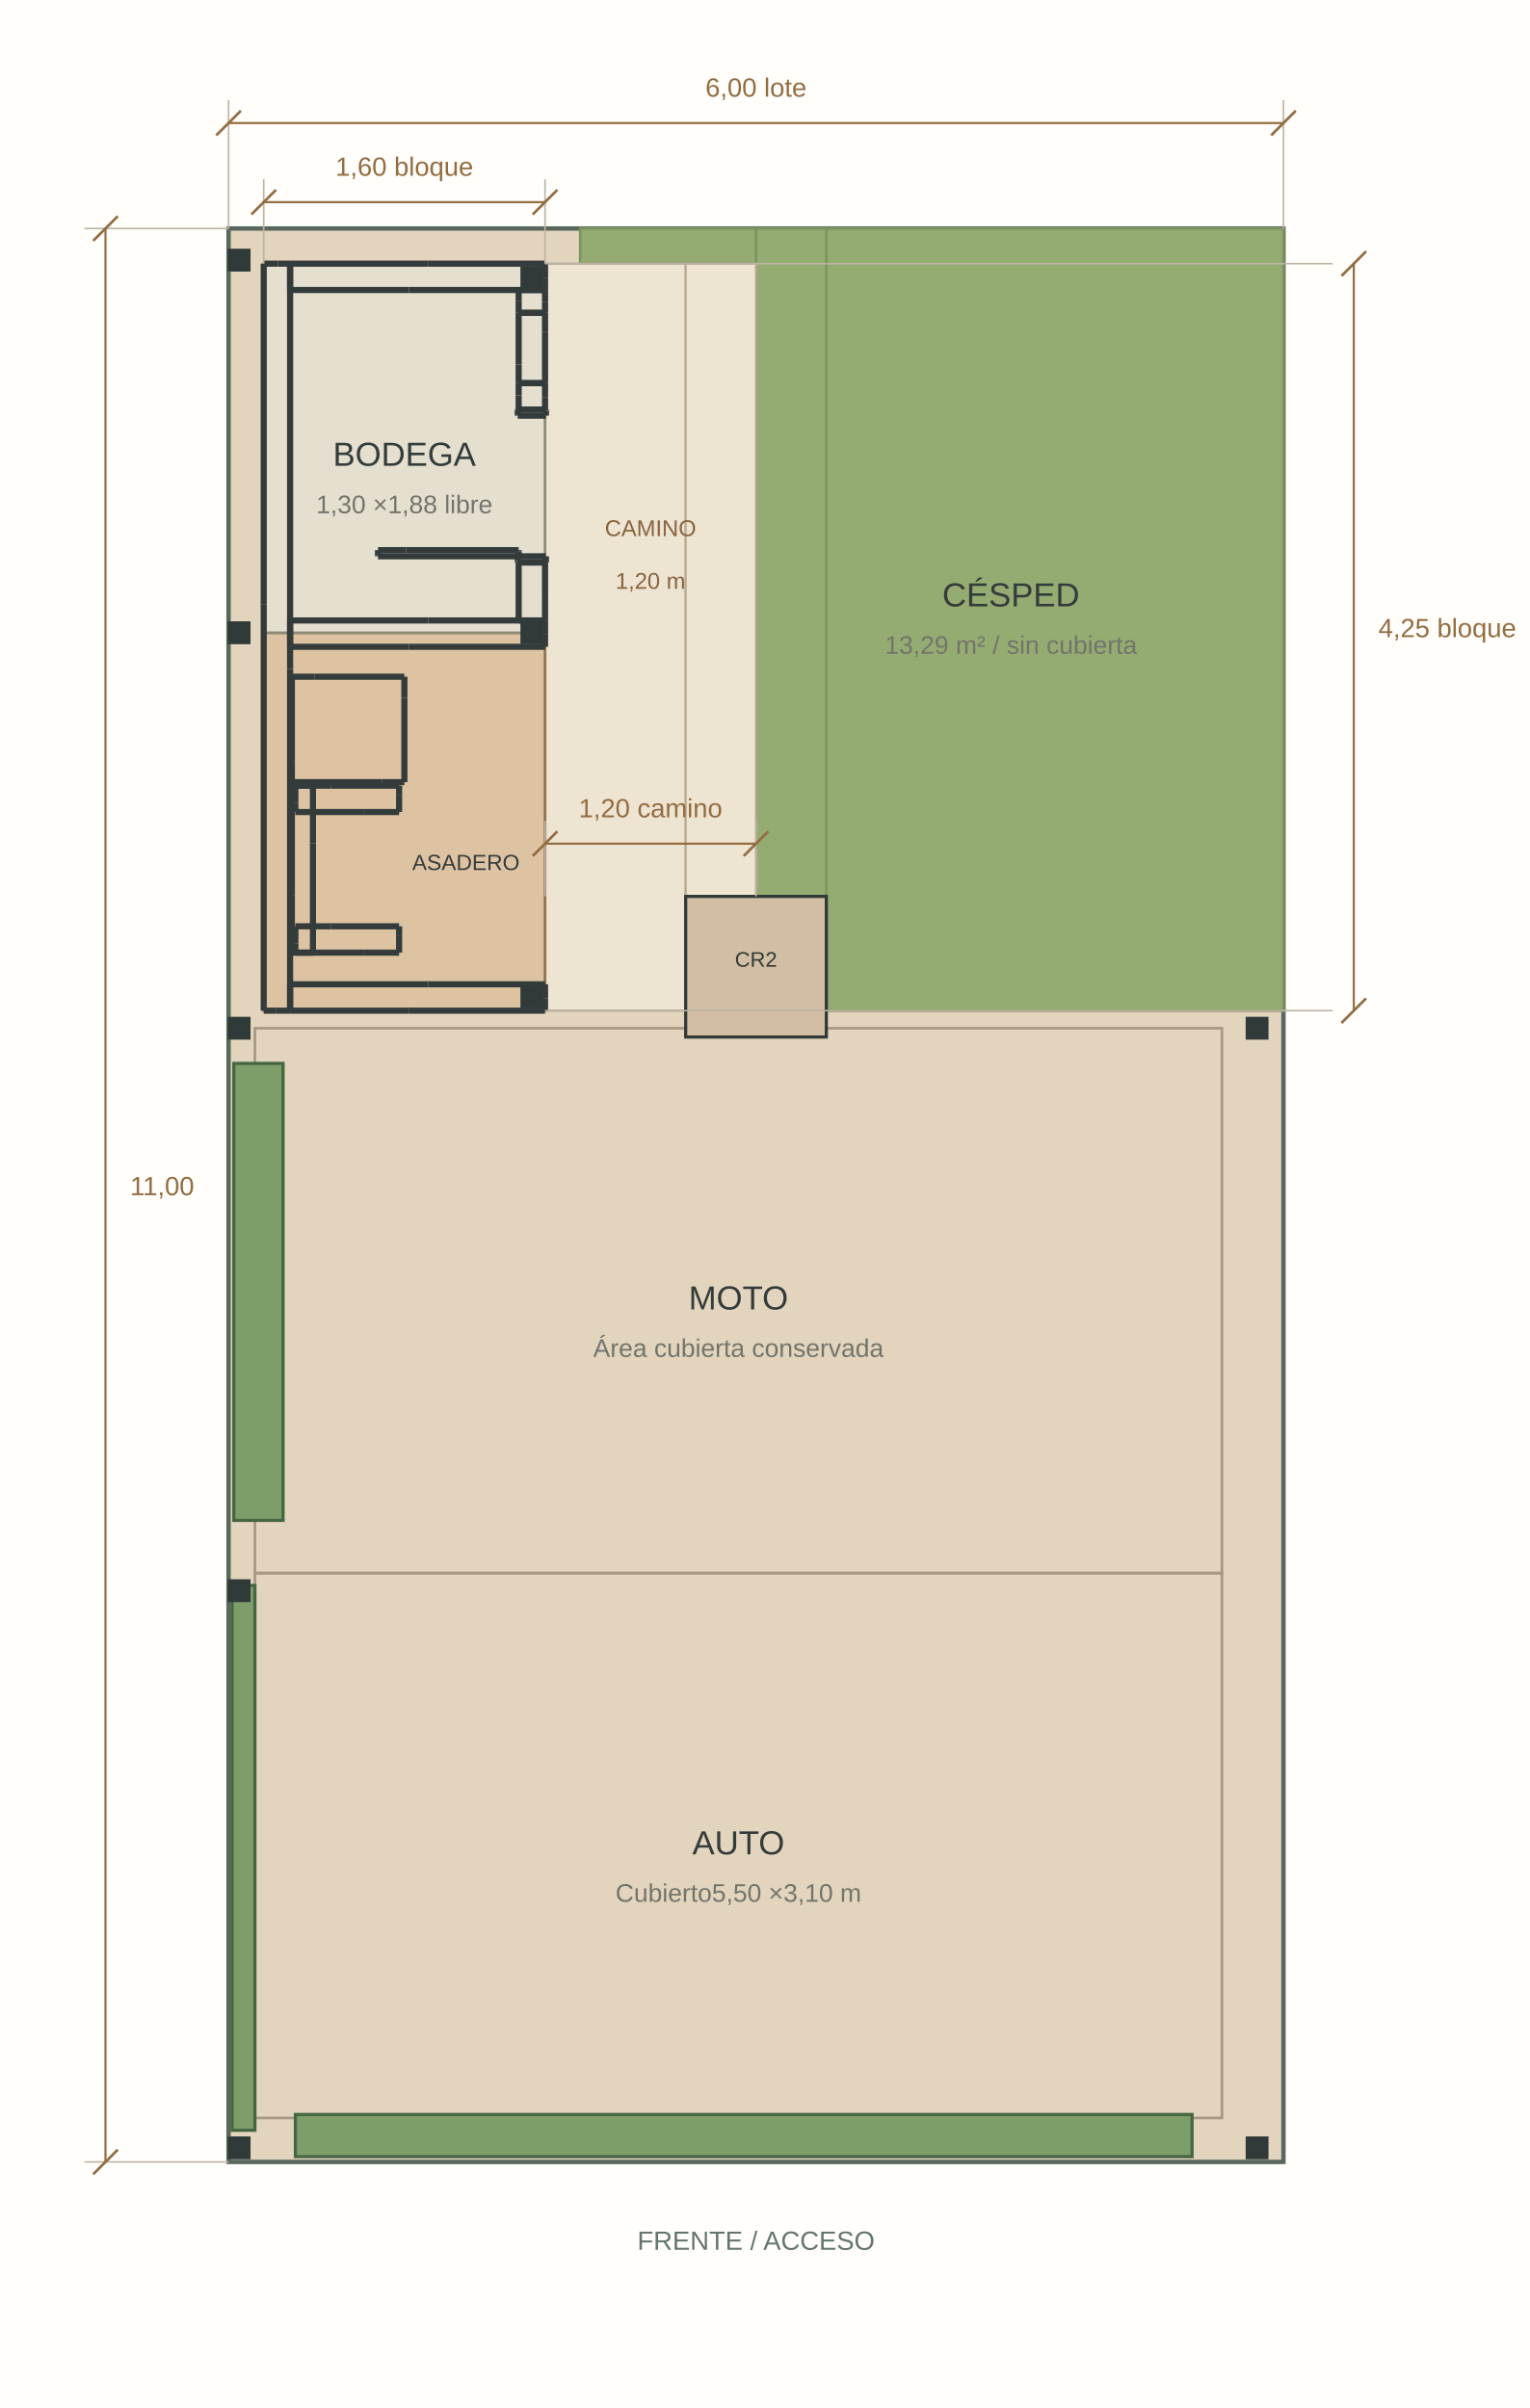
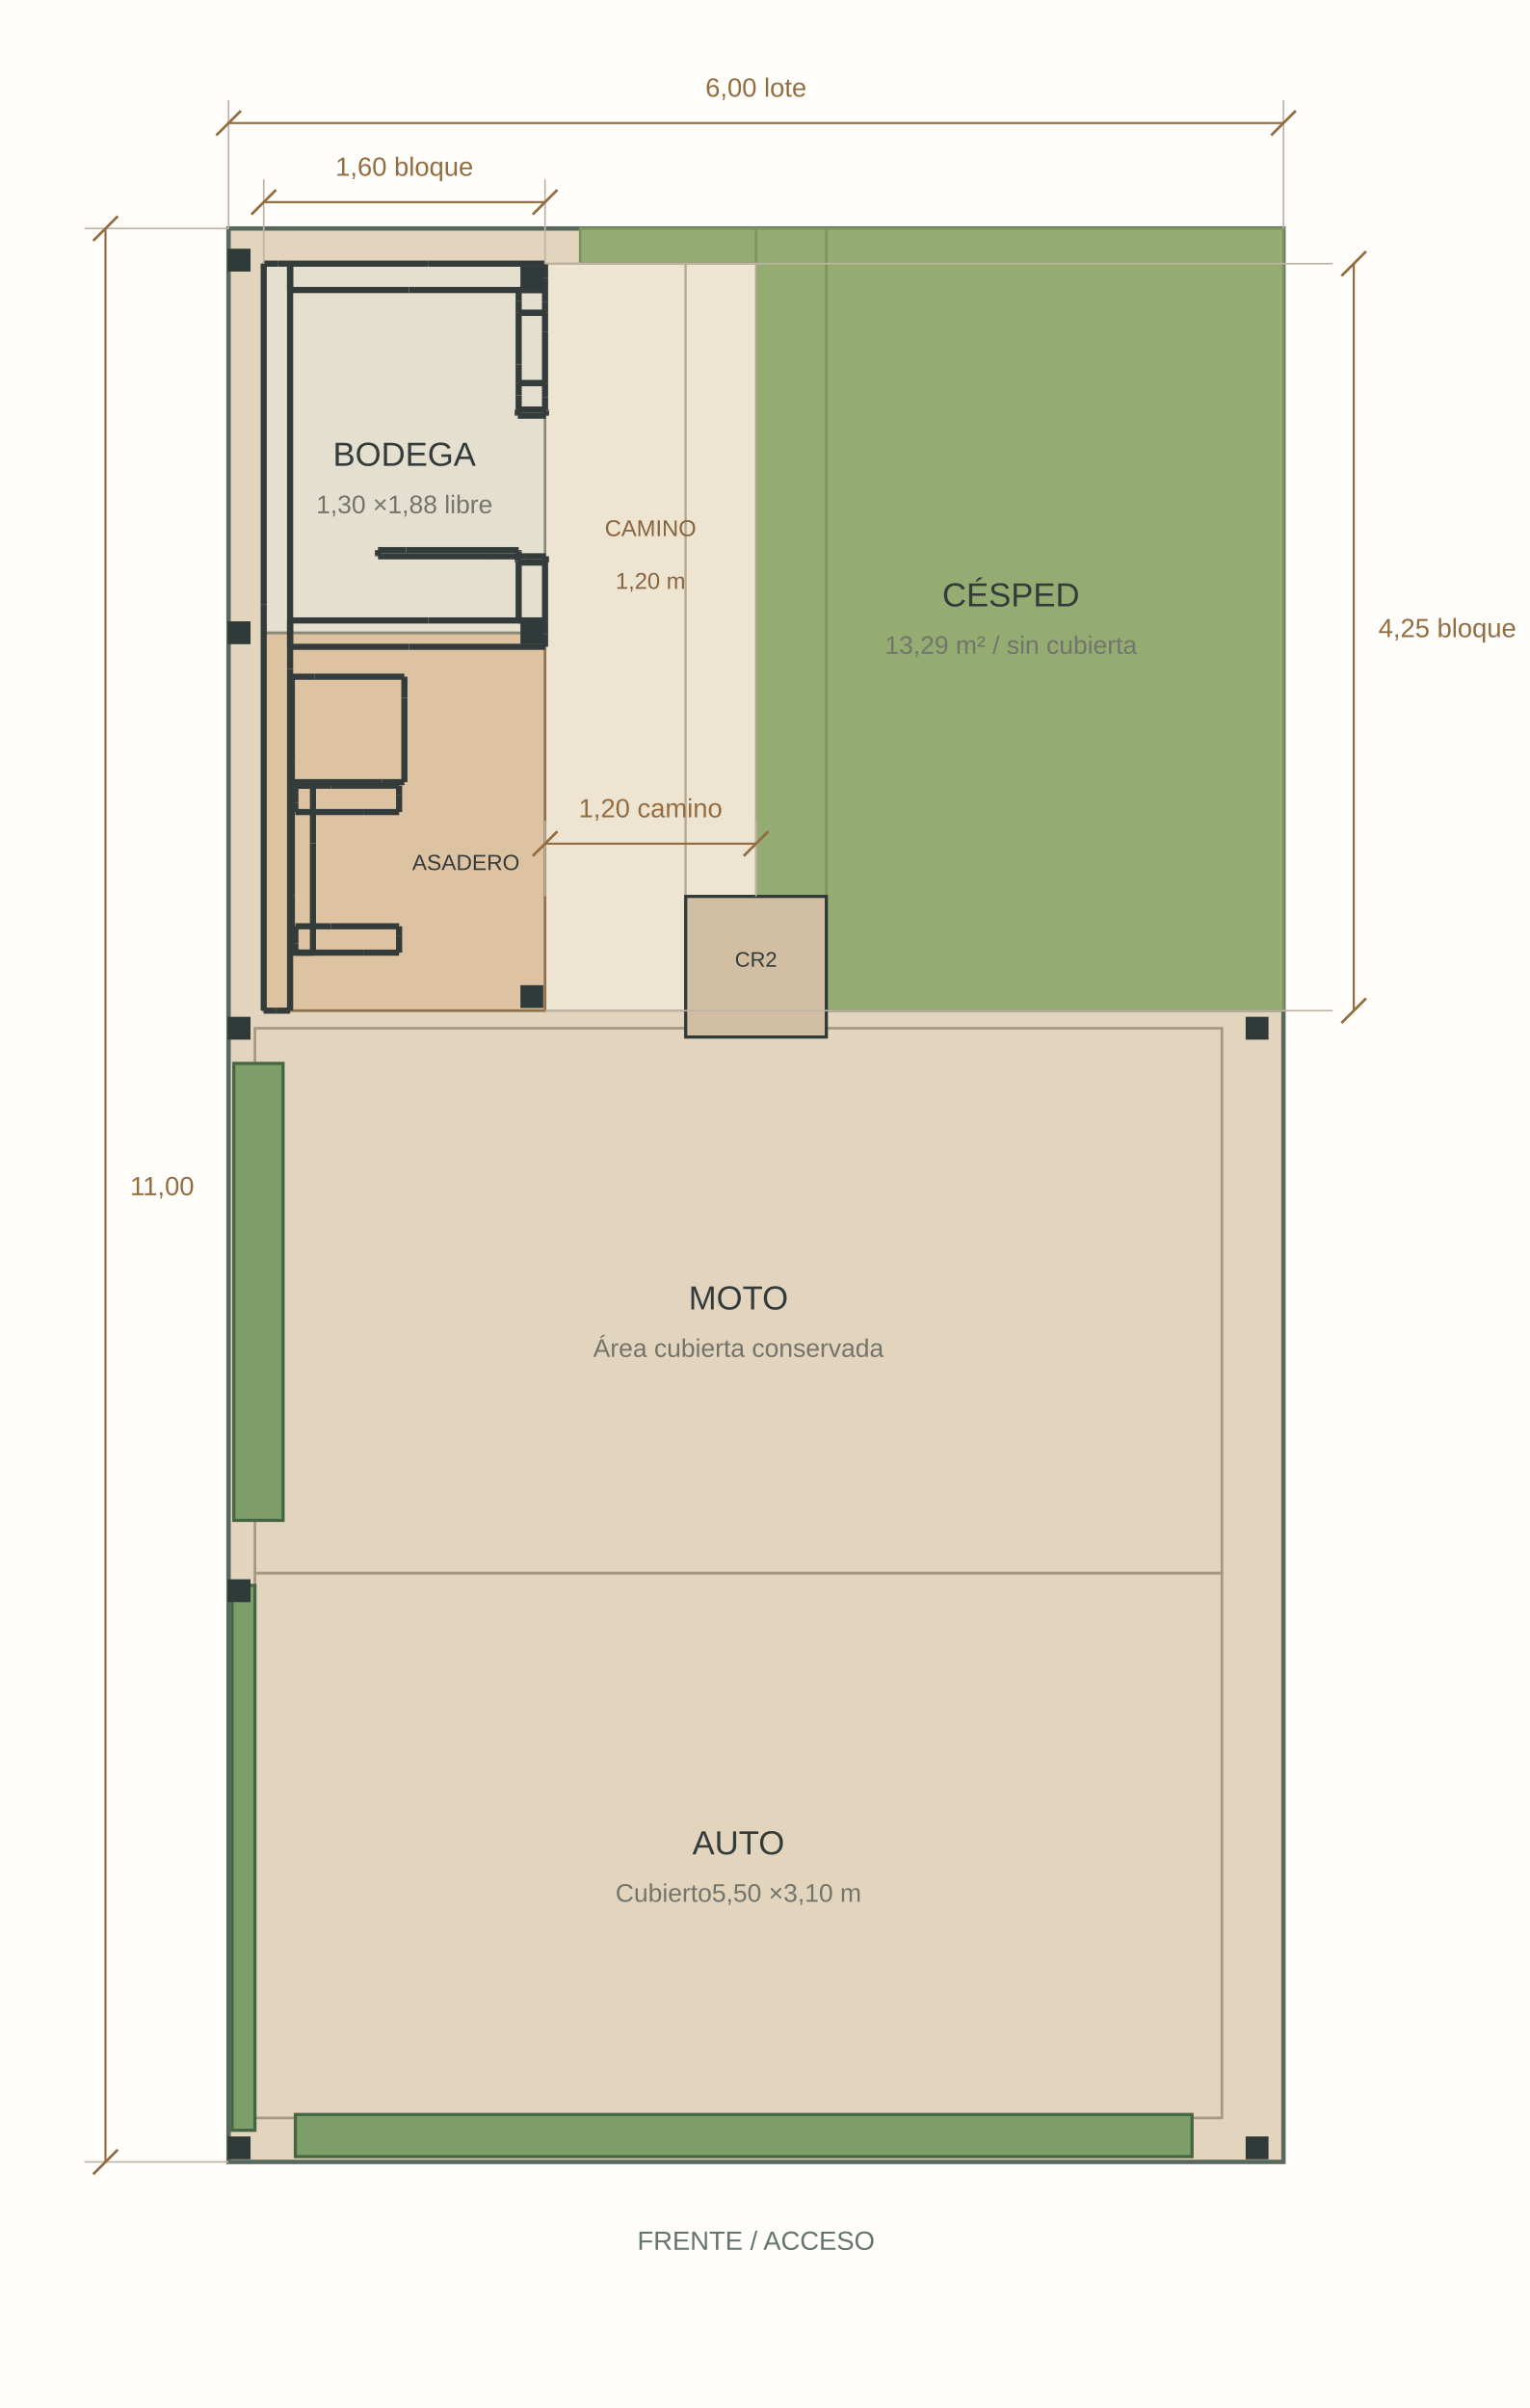
<svg xmlns="http://www.w3.org/2000/svg" viewBox="0 0 696 1096.0" role="img" aria-label="Patio · jardín, camino, asadero y bodega">
  <rect width="100%" height="100%" fill="#fffefb" />
  <polygon points="104.0,984.0 584.0,984.0 584.0,104.0 104.0,104.0" fill="#e3d4bd" stroke="#59685c" stroke-width="2.0" />
  <polygon points="376.0,460.0 584.0,460.0 584.0,104.0 376.0,104.0" fill="#94ac71" stroke="#7c955f" stroke-width="1.2" />
  <polygon points="344.0,408.0 376.0,408.0 376.0,104.0 344.0,104.0" fill="#94ac71" stroke="#7c955f" stroke-width="1.2" />
  <polygon points="264.0,120.0 344.0,120.0 344.0,104.0 264.0,104.0" fill="#94ac71" stroke="#7c955f" stroke-width="1.2" />
  <polygon points="248.0,460.0 312.0,460.0 312.0,120.0 248.0,120.0" fill="#eee4d2" stroke="#b9aa91" stroke-width="0.96" />
  <polygon points="312.0,408.0 344.0,408.0 344.0,120.0 312.0,120.0" fill="#eee4d2" stroke="#b9aa91" stroke-width="0.96" />
  <polygon points="120.0,460.0 248.0,460.0 248.0,288.0 120.0,288.0" fill="#ddc3a2" stroke="#8f714d" stroke-width="1.2" />
  <polygon points="120.0,288.0 248.0,288.0 248.0,120.0 120.0,120.0" fill="#e4dfcf" stroke="#8b8a77" stroke-width="1.2" />
  <polyline points="132.0,460.0 125.489,460.0" fill="none" stroke="#343c3b" stroke-width="2.8" />
  <polyline points="125.489,460.0 120.0,460.0" fill="none" stroke="#343c3b" stroke-width="2.8" />
  <polyline points="132.0,120.0 132.0,304.491" fill="none" stroke="#343c3b" stroke-width="2.8" />
  <polyline points="132.0,304.491 132.0,460.0" fill="none" stroke="#343c3b" stroke-width="2.8" />
  <polyline points="120.0,120.0 126.523,120.0" fill="none" stroke="#343c3b" stroke-width="2.8" />
  <polyline points="126.523,120.0 132.0,120.0" fill="none" stroke="#343c3b" stroke-width="2.8" />
  <polyline points="120.0,460.0 120.0,275.187" fill="none" stroke="#343c3b" stroke-width="2.8" />
  <polyline points="120.0,275.187 120.0,120.0" fill="none" stroke="#343c3b" stroke-width="2.8" />
-   <polyline points="248.0,460.0 186.144,460.0" fill="none" stroke="#343c3b" stroke-width="2.8" />
-   <polyline points="186.144,460.0 132.0,460.0" fill="none" stroke="#343c3b" stroke-width="2.8" />
-   <polyline points="248.0,448.0 248.0,454.399" fill="none" stroke="#343c3b" stroke-width="2.8" />
-   <polyline points="248.0,454.399 248.0,460.0" fill="none" stroke="#343c3b" stroke-width="2.8" />
-   <polyline points="132.0,448.0 194.944,448.0" fill="none" stroke="#343c3b" stroke-width="2.8" />
-   <polyline points="194.944,448.0 248.0,448.0" fill="none" stroke="#343c3b" stroke-width="2.8" />
-   <polyline points="132.0,460.0 132.0,453.489" fill="none" stroke="#343c3b" stroke-width="2.8" />
-   <polyline points="132.0,453.489 132.0,448.0" fill="none" stroke="#343c3b" stroke-width="2.8" />
  <polyline points="248.0,294.4 186.144,294.4" fill="none" stroke="#343c3b" stroke-width="2.8" />
  <polyline points="186.144,294.4 132.0,294.4" fill="none" stroke="#343c3b" stroke-width="2.8" />
  <polyline points="248.0,282.4 248.0,288.799" fill="none" stroke="#343c3b" stroke-width="2.8" />
  <polyline points="248.0,288.799 248.0,294.4" fill="none" stroke="#343c3b" stroke-width="2.8" />
  <polyline points="132.0,282.4 194.944,282.4" fill="none" stroke="#343c3b" stroke-width="2.8" />
  <polyline points="194.944,282.4 248.0,282.4" fill="none" stroke="#343c3b" stroke-width="2.8" />
  <polyline points="132.0,294.4 132.0,287.889" fill="none" stroke="#343c3b" stroke-width="2.8" />
  <polyline points="132.0,287.889 132.0,282.4" fill="none" stroke="#343c3b" stroke-width="2.8" />
  <polyline points="248.0,132.0 186.144,132.0" fill="none" stroke="#343c3b" stroke-width="2.8" />
  <polyline points="186.144,132.0 132.0,132.0" fill="none" stroke="#343c3b" stroke-width="2.8" />
  <polyline points="248.0,120.0 248.0,126.399" fill="none" stroke="#343c3b" stroke-width="2.8" />
  <polyline points="248.0,126.399 248.0,132.0" fill="none" stroke="#343c3b" stroke-width="2.8" />
  <polyline points="132.0,120.0 194.944,120.0" fill="none" stroke="#343c3b" stroke-width="2.8" />
  <polyline points="194.944,120.0 248.0,120.0" fill="none" stroke="#343c3b" stroke-width="2.8" />
  <polyline points="132.0,132.0 132.0,125.489" fill="none" stroke="#343c3b" stroke-width="2.8" />
  <polyline points="132.0,125.489 132.0,120.0" fill="none" stroke="#343c3b" stroke-width="2.8" />
  <polyline points="248.0,282.4 241.601,282.4" fill="none" stroke="#343c3b" stroke-width="2.8" />
  <polyline points="241.601,282.4 236.0,282.4" fill="none" stroke="#343c3b" stroke-width="2.8" />
  <polyline points="248.0,256.0 248.0,270.078" fill="none" stroke="#343c3b" stroke-width="2.8" />
  <polyline points="248.0,270.078 248.0,282.4" fill="none" stroke="#343c3b" stroke-width="2.8" />
  <polyline points="236.0,256.0 242.411,256.0" fill="none" stroke="#343c3b" stroke-width="2.8" />
  <polyline points="242.411,256.0 248.0,256.0" fill="none" stroke="#343c3b" stroke-width="2.8" />
  <polyline points="236.0,282.4 236.0,268.296" fill="none" stroke="#343c3b" stroke-width="2.8" />
  <polyline points="236.0,268.296 236.0,256.0" fill="none" stroke="#343c3b" stroke-width="2.8" />
  <polyline points="248.0,186.4 241.601,186.4" fill="none" stroke="#343c3b" stroke-width="2.8" />
  <polyline points="241.601,186.4 236.0,186.4" fill="none" stroke="#343c3b" stroke-width="2.8" />
  <polyline points="248.0,174.4 248.0,180.799" fill="none" stroke="#343c3b" stroke-width="2.8" />
  <polyline points="248.0,180.799 248.0,186.4" fill="none" stroke="#343c3b" stroke-width="2.8" />
  <polyline points="236.0,174.4 242.411,174.4" fill="none" stroke="#343c3b" stroke-width="2.8" />
  <polyline points="242.411,174.4 248.0,174.4" fill="none" stroke="#343c3b" stroke-width="2.8" />
  <polyline points="236.0,186.4 236.0,179.989" fill="none" stroke="#343c3b" stroke-width="2.8" />
  <polyline points="236.0,179.989 236.0,174.4" fill="none" stroke="#343c3b" stroke-width="2.8" />
  <polyline points="248.0,142.4 241.601,142.4" fill="none" stroke="#343c3b" stroke-width="2.8" />
  <polyline points="241.601,142.4 236.0,142.4" fill="none" stroke="#343c3b" stroke-width="2.8" />
  <polyline points="248.0,132.0 248.0,137.546" fill="none" stroke="#343c3b" stroke-width="2.8" />
  <polyline points="248.0,137.546 248.0,142.4" fill="none" stroke="#343c3b" stroke-width="2.8" />
  <polyline points="236.0,132.0 242.411,132.0" fill="none" stroke="#343c3b" stroke-width="2.8" />
  <polyline points="242.411,132.0 248.0,132.0" fill="none" stroke="#343c3b" stroke-width="2.8" />
  <polyline points="236.0,142.4 236.0,136.844" fill="none" stroke="#343c3b" stroke-width="2.8" />
  <polyline points="236.0,136.844 236.0,132.0" fill="none" stroke="#343c3b" stroke-width="2.8" />
  <polyline points="248.0,174.4 244.8,174.4" fill="none" stroke="#343c3b" stroke-width="2.8" />
  <polyline points="244.8,174.4 236.0,174.4" fill="none" stroke="#343c3b" stroke-width="2.8" />
  <polyline points="248.0,142.4 248.0,150.933" fill="none" stroke="#343c3b" stroke-width="2.8" />
  <polyline points="248.0,150.933 248.0,174.4" fill="none" stroke="#343c3b" stroke-width="2.8" />
  <polyline points="236.0,142.4 239.2,142.4" fill="none" stroke="#343c3b" stroke-width="2.8" />
  <polyline points="239.2,142.4 248.0,142.4" fill="none" stroke="#343c3b" stroke-width="2.8" />
  <polyline points="236.0,174.4 236.0,165.867" fill="none" stroke="#343c3b" stroke-width="2.8" />
  <polyline points="236.0,165.867 236.0,142.4" fill="none" stroke="#343c3b" stroke-width="2.8" />
  <polyline points="236.0,253.2 223.138,253.2" fill="none" stroke="#343c3b" stroke-width="2.8" />
  <polyline points="223.138,253.2 172.0,253.2" fill="none" stroke="#343c3b" stroke-width="2.8" />
  <polyline points="236.0,250.4 236.0,250.963" fill="none" stroke="#343c3b" stroke-width="2.8" />
  <polyline points="236.0,250.963 236.0,253.2" fill="none" stroke="#343c3b" stroke-width="2.8" />
  <polyline points="172.0,250.4 184.862,250.4" fill="none" stroke="#343c3b" stroke-width="2.8" />
  <polyline points="184.862,250.4 236.0,250.4" fill="none" stroke="#343c3b" stroke-width="2.8" />
  <polyline points="172.0,253.2 172.0,252.637" fill="none" stroke="#343c3b" stroke-width="2.8" />
  <polyline points="172.0,252.637 172.0,250.4" fill="none" stroke="#343c3b" stroke-width="2.8" />
  <polyline points="248.4,256.0 245.492,256.0" fill="none" stroke="#343c3b" stroke-width="2.8" />
  <polyline points="245.492,256.0 235.6,256.0" fill="none" stroke="#343c3b" stroke-width="2.8" />
  <polyline points="248.4,253.2 248.4,253.836" fill="none" stroke="#343c3b" stroke-width="2.8" />
  <polyline points="248.4,253.836 248.4,256.0" fill="none" stroke="#343c3b" stroke-width="2.8" />
  <polyline points="235.6,253.2 238.508,253.2" fill="none" stroke="#343c3b" stroke-width="2.8" />
  <polyline points="238.508,253.2 248.4,253.2" fill="none" stroke="#343c3b" stroke-width="2.8" />
  <polyline points="235.6,256.0 235.6,255.364" fill="none" stroke="#343c3b" stroke-width="2.8" />
  <polyline points="235.6,255.364 235.6,253.2" fill="none" stroke="#343c3b" stroke-width="2.8" />
  <polyline points="248.4,189.2 245.492,189.2" fill="none" stroke="#343c3b" stroke-width="2.8" />
  <polyline points="245.492,189.2 235.6,189.2" fill="none" stroke="#343c3b" stroke-width="2.8" />
  <polyline points="248.4,186.4 248.4,187.036" fill="none" stroke="#343c3b" stroke-width="2.8" />
  <polyline points="248.4,187.036 248.4,189.2" fill="none" stroke="#343c3b" stroke-width="2.8" />
  <polyline points="235.6,186.4 238.508,186.4" fill="none" stroke="#343c3b" stroke-width="2.8" />
  <polyline points="238.508,186.4 248.4,186.4" fill="none" stroke="#343c3b" stroke-width="2.8" />
  <polyline points="235.6,189.2 235.6,188.564" fill="none" stroke="#343c3b" stroke-width="2.8" />
  <polyline points="235.6,188.564 235.6,186.4" fill="none" stroke="#343c3b" stroke-width="2.8" />
  <polyline points="181.6,433.6 165.324,433.6" fill="none" stroke="#343c3b" stroke-width="2.8" />
  <polyline points="165.324,433.6 134.4,433.6" fill="none" stroke="#343c3b" stroke-width="2.8" />
  <polyline points="181.6,421.6 181.6,425.738" fill="none" stroke="#343c3b" stroke-width="2.8" />
  <polyline points="181.6,425.738 181.6,433.6" fill="none" stroke="#343c3b" stroke-width="2.8" />
  <polyline points="134.4,421.6 150.676,421.6" fill="none" stroke="#343c3b" stroke-width="2.8" />
  <polyline points="150.676,421.6 181.6,421.6" fill="none" stroke="#343c3b" stroke-width="2.8" />
  <polyline points="134.4,433.6 134.4,429.462" fill="none" stroke="#343c3b" stroke-width="2.8" />
  <polyline points="134.4,429.462 134.4,421.6" fill="none" stroke="#343c3b" stroke-width="2.8" />
  <polyline points="181.6,369.6 165.324,369.6" fill="none" stroke="#343c3b" stroke-width="2.8" />
  <polyline points="165.324,369.6 134.4,369.6" fill="none" stroke="#343c3b" stroke-width="2.8" />
  <polyline points="181.6,357.6 181.6,361.738" fill="none" stroke="#343c3b" stroke-width="2.8" />
  <polyline points="181.6,361.738 181.6,369.6" fill="none" stroke="#343c3b" stroke-width="2.8" />
  <polyline points="134.4,357.6 150.676,357.6" fill="none" stroke="#343c3b" stroke-width="2.8" />
  <polyline points="150.676,357.6 181.6,357.6" fill="none" stroke="#343c3b" stroke-width="2.8" />
  <polyline points="134.4,369.6 134.4,365.462" fill="none" stroke="#343c3b" stroke-width="2.8" />
  <polyline points="134.4,365.462 134.4,357.6" fill="none" stroke="#343c3b" stroke-width="2.8" />
  <polyline points="142.4,433.6 139.09,433.6" fill="none" stroke="#343c3b" stroke-width="2.8" />
  <polyline points="139.09,433.6 132.8,433.6" fill="none" stroke="#343c3b" stroke-width="2.8" />
  <polyline points="142.4,357.6 142.4,383.807" fill="none" stroke="#343c3b" stroke-width="2.8" />
  <polyline points="142.4,383.807 142.4,433.6" fill="none" stroke="#343c3b" stroke-width="2.8" />
  <polyline points="132.8,357.6 136.11,357.6" fill="none" stroke="#343c3b" stroke-width="2.8" />
  <polyline points="136.11,357.6 142.4,357.6" fill="none" stroke="#343c3b" stroke-width="2.8" />
  <polyline points="132.8,433.6 132.8,407.393" fill="none" stroke="#343c3b" stroke-width="2.8" />
  <polyline points="132.8,407.393 132.8,357.6" fill="none" stroke="#343c3b" stroke-width="2.8" />
  <polyline points="184.0,356.0 173.76,356.0" fill="none" stroke="#343c3b" stroke-width="2.8" />
  <polyline points="173.76,356.0 132.8,356.0" fill="none" stroke="#343c3b" stroke-width="2.8" />
  <polyline points="184.0,308.0 184.0,317.6" fill="none" stroke="#343c3b" stroke-width="2.8" />
  <polyline points="184.0,317.6 184.0,356.0" fill="none" stroke="#343c3b" stroke-width="2.8" />
  <polyline points="132.8,308.0 143.04,308.0" fill="none" stroke="#343c3b" stroke-width="2.8" />
  <polyline points="143.04,308.0 184.0,308.0" fill="none" stroke="#343c3b" stroke-width="2.8" />
  <polyline points="132.8,356.0 132.8,346.4" fill="none" stroke="#343c3b" stroke-width="2.8" />
  <polyline points="132.8,346.4 132.8,308.0" fill="none" stroke="#343c3b" stroke-width="2.8" />
  <polygon points="116.0,964.0 556.0,964.0 556.0,716.0 116.0,716.0" fill="none" stroke="#a69882" stroke-width="1.2" />
  <polygon points="116.0,716.0 556.0,716.0 556.0,468.0 116.0,468.0" fill="none" stroke="#a69882" stroke-width="1.2" />
  <polygon points="105.6,969.6 116.0,969.6 116.0,721.6 105.6,721.6" fill="#7d9e68" stroke="#456643" stroke-width="1.44" />
  <polygon points="106.4,692.0 128.8,692.0 128.8,484.0 106.4,484.0" fill="#7d9e68" stroke="#456643" stroke-width="1.44" />
  <polygon points="134.4,981.6 542.4,981.6 542.4,962.4 134.4,962.4" fill="#7d9e68" stroke="#456643" stroke-width="1.44" />
  <polygon points="104.0,982.4 113.6,982.4 113.6,972.8 104.0,972.8" fill="#303b39" stroke="#303b39" stroke-width="0.8" />
  <polygon points="104.0,728.8 113.6,728.8 113.6,719.2 104.0,719.2" fill="#303b39" stroke="#303b39" stroke-width="0.8" />
  <polygon points="104.0,472.8 113.6,472.8 113.6,463.2 104.0,463.2" fill="#303b39" stroke="#303b39" stroke-width="0.8" />
  <polygon points="104.0,292.8 113.6,292.8 113.6,283.2 104.0,283.2" fill="#303b39" stroke="#303b39" stroke-width="0.8" />
  <polygon points="104.0,123.2 113.6,123.2 113.6,113.6 104.0,113.6" fill="#303b39" stroke="#303b39" stroke-width="0.8" />
  <polygon points="567.2,982.4 576.8,982.4 576.8,972.8 567.2,972.8" fill="#303b39" stroke="#303b39" stroke-width="0.8" />
  <polygon points="567.2,472.8 576.8,472.8 576.8,463.2 567.2,463.2" fill="#303b39" stroke="#303b39" stroke-width="0.8" />
  <polygon points="237.2,458.4 246.8,458.4 246.8,448.8 237.2,448.8" fill="#303b39" stroke="#303b39" stroke-width="0.8" />
  <polygon points="237.2,292.8 246.8,292.8 246.8,283.2 237.2,283.2" fill="#303b39" stroke="#303b39" stroke-width="0.8" />
  <polygon points="237.2,131.2 246.8,131.2 246.8,121.6 237.2,121.6" fill="#303b39" stroke="#303b39" stroke-width="0.8" />
  <polygon points="312.0,472.0 376.0,472.0 376.0,408.0 312.0,408.0" fill="#d2bea2" stroke="#303b39" stroke-width="1.44" />
  <text x="344.0" y="440.0" font-family="Arial,sans-serif" font-size="9.6" fill="#303b39" text-anchor="middle">CR2</text>
  <text x="336.0" y="844.0" font-family="Arial,sans-serif" font-size="15.2" fill="#343c3b" text-anchor="middle">AUTO</text>
  <text x="336.0" y="865.6" font-family="Arial,sans-serif" font-size="11.6" fill="#73746b" text-anchor="middle">Cubierto5,50 ×3,10 m</text>
  <text x="336.0" y="596.0" font-family="Arial,sans-serif" font-size="15.2" fill="#343c3b" text-anchor="middle">MOTO</text>
  <text x="336.0" y="617.6" font-family="Arial,sans-serif" font-size="11.6" fill="#73746b" text-anchor="middle">Área cubierta conservada</text>
  <text x="212.0" y="396.0" font-family="Arial,sans-serif" font-size="10.0" fill="#343c3b" text-anchor="middle">ASADERO</text>
  <text x="184.0" y="212.0" font-family="Arial,sans-serif" font-size="15.2" fill="#343c3b" text-anchor="middle">BODEGA</text>
  <text x="184.0" y="233.6" font-family="Arial,sans-serif" font-size="11.6" fill="#73746b" text-anchor="middle">1,30 ×1,88 libre</text>
  <text x="460.0" y="276.0" font-family="Arial,sans-serif" font-size="15.2" fill="#343c3b" text-anchor="middle">CÉSPED</text>
  <text x="460.0" y="297.6" font-family="Arial,sans-serif" font-size="11.6" fill="#73746b" text-anchor="middle">13,29 m² / sin cubierta</text>
  <text x="296.0" y="244.0" font-family="Arial,sans-serif" font-size="10.4" fill="#87643f" text-anchor="middle">CAMINO</text>
  <text x="296.0" y="268.0" font-family="Arial,sans-serif" font-size="10.4" fill="#87643f" text-anchor="middle">1,20 m</text>
  <polyline points="104.0,104.0 104.0,45.6" fill="none" stroke="#bdb3a4" stroke-width="0.72" data-plan-dimensions="true" />
  <polyline points="584.0,104.0 584.0,45.6" fill="none" stroke="#bdb3a4" stroke-width="0.72" data-plan-dimensions="true" />
  <polyline points="104.0,56.0 584.0,56.0" fill="none" stroke="#936c40" stroke-width="0.96" data-plan-dimensions="true" />
  <polyline points="98.4,61.6 109.6,50.4" fill="none" stroke="#936c40" stroke-width="1.2" data-plan-dimensions="true" />
  <polyline points="578.4,61.6 589.6,50.4" fill="none" stroke="#936c40" stroke-width="1.2" data-plan-dimensions="true" />
  <text x="344.0" y="44.0" font-family="Arial,sans-serif" font-size="12.0" fill="#936c40" text-anchor="middle" data-plan-dimensions="true">6,00 lote</text>
  <polyline points="104.0,984.0 38.4,984.0" fill="none" stroke="#bdb3a4" stroke-width="0.72" data-plan-dimensions="true" />
  <polyline points="104.0,104.0 38.4,104.0" fill="none" stroke="#bdb3a4" stroke-width="0.72" data-plan-dimensions="true" />
  <polyline points="48.0,984.0 48.0,104.0" fill="none" stroke="#936c40" stroke-width="0.96" data-plan-dimensions="true" />
  <polyline points="42.4,989.6 53.6,978.4" fill="none" stroke="#936c40" stroke-width="1.2" data-plan-dimensions="true" />
  <polyline points="42.4,109.6 53.6,98.4" fill="none" stroke="#936c40" stroke-width="1.2" data-plan-dimensions="true" />
  <text x="59.2" y="544.0" font-family="Arial,sans-serif" font-size="12.0" fill="#936c40" text-anchor="start" data-plan-dimensions="true">11,00</text>
  <polyline points="120.0,120.0 120.0,81.6" fill="none" stroke="#bdb3a4" stroke-width="0.72" data-plan-dimensions="true" />
  <polyline points="248.0,120.0 248.0,81.6" fill="none" stroke="#bdb3a4" stroke-width="0.72" data-plan-dimensions="true" />
  <polyline points="120.0,92.0 248.0,92.0" fill="none" stroke="#936c40" stroke-width="0.96" data-plan-dimensions="true" />
  <polyline points="114.4,97.6 125.6,86.4" fill="none" stroke="#936c40" stroke-width="1.2" data-plan-dimensions="true" />
  <polyline points="242.4,97.6 253.6,86.4" fill="none" stroke="#936c40" stroke-width="1.2" data-plan-dimensions="true" />
  <text x="184.0" y="80.0" font-family="Arial,sans-serif" font-size="12.0" fill="#936c40" text-anchor="middle" data-plan-dimensions="true">1,60 bloque</text>
  <polyline points="248.0,460.0 606.4,460.0" fill="none" stroke="#bdb3a4" stroke-width="0.72" data-plan-dimensions="true" />
  <polyline points="248.0,120.0 606.4,120.0" fill="none" stroke="#bdb3a4" stroke-width="0.72" data-plan-dimensions="true" />
  <polyline points="616.0,460.0 616.0,120.0" fill="none" stroke="#936c40" stroke-width="0.96" data-plan-dimensions="true" />
  <polyline points="610.4,465.6 621.6,454.4" fill="none" stroke="#936c40" stroke-width="1.2" data-plan-dimensions="true" />
  <polyline points="610.4,125.6 621.6,114.4" fill="none" stroke="#936c40" stroke-width="1.2" data-plan-dimensions="true" />
  <text x="627.2" y="290.0" font-family="Arial,sans-serif" font-size="12.0" fill="#936c40" text-anchor="start" data-plan-dimensions="true">4,25 bloque</text>
  <polyline points="248.0,408.0 248.0,373.6" fill="none" stroke="#bdb3a4" stroke-width="0.72" data-plan-dimensions="true" />
  <polyline points="344.0,408.0 344.0,373.6" fill="none" stroke="#bdb3a4" stroke-width="0.72" data-plan-dimensions="true" />
  <polyline points="248.0,384.0 344.0,384.0" fill="none" stroke="#936c40" stroke-width="0.96" data-plan-dimensions="true" />
  <polyline points="242.4,389.6 253.6,378.4" fill="none" stroke="#936c40" stroke-width="1.2" data-plan-dimensions="true" />
  <polyline points="338.4,389.6 349.6,378.4" fill="none" stroke="#936c40" stroke-width="1.2" data-plan-dimensions="true" />
  <text x="296.0" y="372.0" font-family="Arial,sans-serif" font-size="12.0" fill="#936c40" text-anchor="middle" data-plan-dimensions="true">1,20 camino</text>
  <text x="344.0" y="1024.0" font-family="Arial,sans-serif" font-size="12.0" fill="#63756c" text-anchor="middle">FRENTE / ACCESO</text>
</svg>
